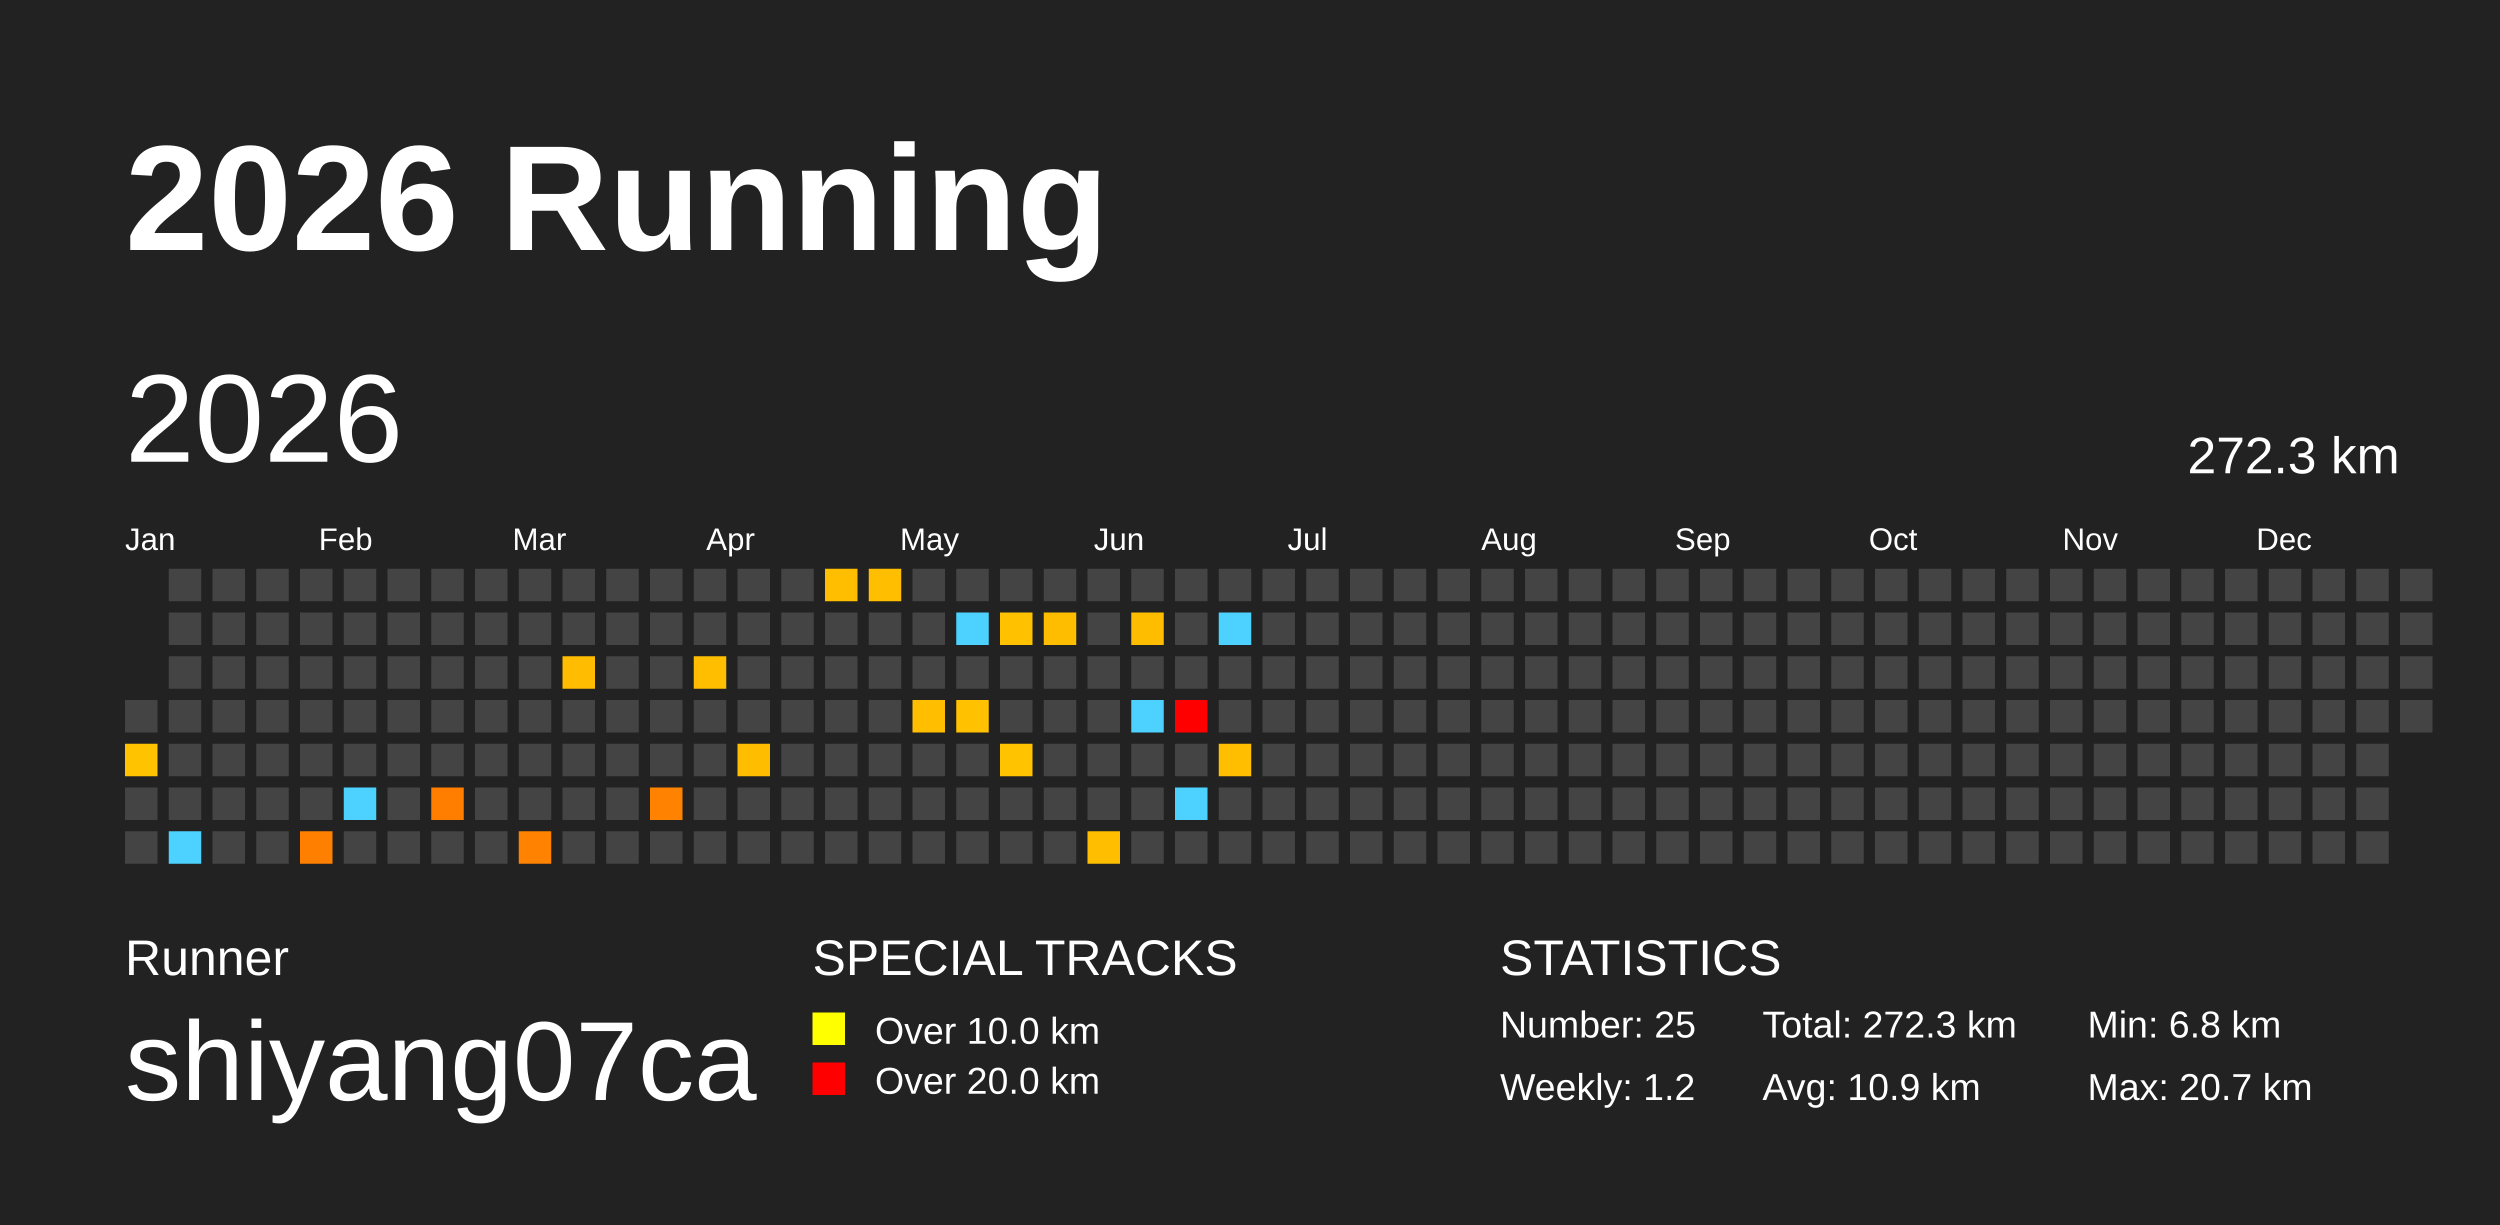
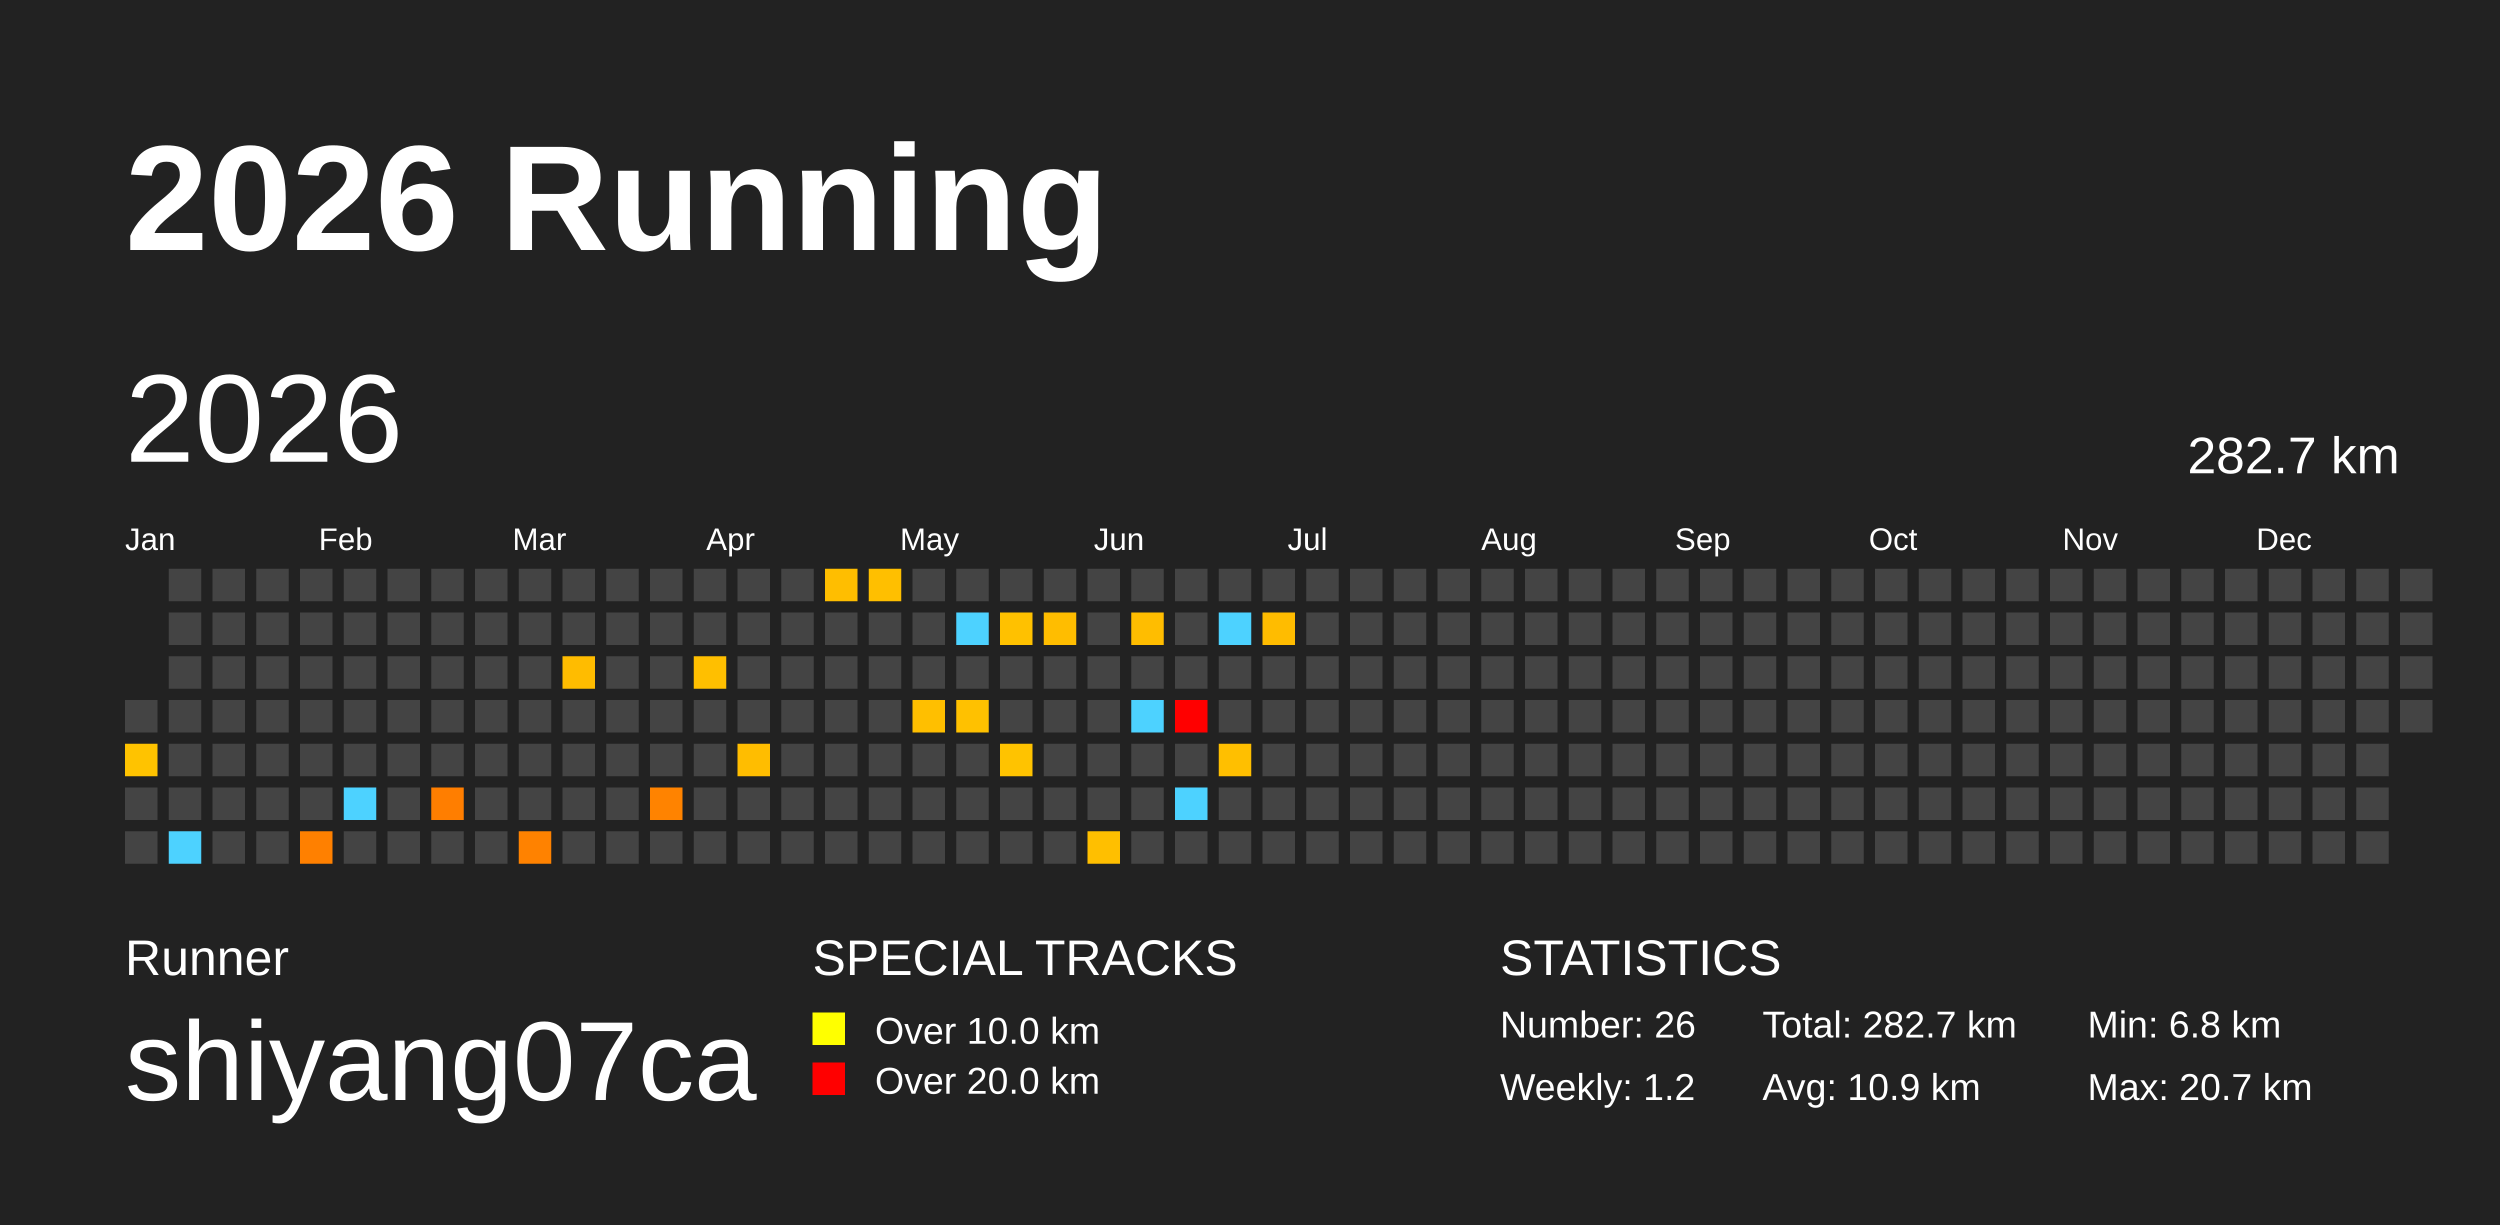
<svg xmlns="http://www.w3.org/2000/svg" baseProfile="full" height="98mm" version="1.1" viewBox="0,0,200,98" width="200mm">
  <defs>
    <pattern height="2" id="indoor-stripe" patternUnits="userSpaceOnUse" width="2">
      <line stroke="white" stroke-opacity="0.45" stroke-width="0.5" x1="0" x2="2" y1="2" y2="0" />
    </pattern>
  </defs>
  <rect fill="#222222" height="98" width="200" x="0" y="0" />
  <text fill="#FFFFFF" style="font-size:12px; font-family:Arial; font-weight:bold;" x="10" y="20">2026 Running</text>
  <text fill="#FFFFFF" style="font-size:4px; font-family:Arial" x="10" y="78">Runner</text>
  <text fill="#FFFFFF" style="font-size:9px; font-family:Arial" x="10" y="88">shiyang07ca</text>
  <text fill="#FFFFFF" style="font-size:4px; font-family:Arial" x="65" y="78">SPECIAL TRACKS</text>
  <rect fill="yellow" height="2.6" width="2.6" x="65" y="81" />
  <text fill="#FFFFFF" style="font-size:3px; font-family:Arial" x="70" y="83.5">Over 10.0 km</text>
  <rect fill="red" height="2.6" width="2.6" x="65" y="85" />
  <text fill="#FFFFFF" style="font-size:3px; font-family:Arial" x="70" y="87.5">Over 20.0 km</text>
  <text fill="#FFFFFF" style="font-size:4px; font-family:Arial" x="120" y="78">STATISTICS</text>
-   <text fill="#FFFFFF" style="font-size:3px; font-family:Arial" x="120" y="83">Number: 25</text>
+   <text fill="#FFFFFF" style="font-size:3px; font-family:Arial" x="120" y="83">Number: 26</text>
  <text fill="#FFFFFF" style="font-size:3px; font-family:Arial" x="120" y="88">Weekly: 1.2</text>
-   <text fill="#FFFFFF" style="font-size:3px; font-family:Arial" x="141" y="83">Total: 272.3 km</text>
+   <text fill="#FFFFFF" style="font-size:3px; font-family:Arial" x="141" y="83">Total: 282.7 km</text>
  <text fill="#FFFFFF" style="font-size:3px; font-family:Arial" x="141" y="88">Avg: 10.9 km</text>
  <text fill="#FFFFFF" style="font-size:3px; font-family:Arial" x="167" y="83">Min: 6.8 km</text>
  <text fill="#FFFFFF" style="font-size:3px; font-family:Arial" x="167" y="88">Max: 20.7 km</text>
  <text dominant-baseline="hanging" fill="#FFFFFF" style="font-size:10.0px; font-family:Arial;" x="10" y="30">2026</text>
-   <text dominant-baseline="hanging" fill="#FFFFFF" style="font-size:4.125px; font-family:Arial;" x="175" y="35">272.3 km</text>
+   <text dominant-baseline="hanging" fill="#FFFFFF" style="font-size:4.125px; font-family:Arial;" x="175" y="35">282.7 km</text>
  <text fill="#FFFFFF" style="font-size:2.5px; font-family:Arial" x="10.0" y="44">Jan</text>
  <text fill="#FFFFFF" style="font-size:2.5px; font-family:Arial" x="25.5" y="44">Feb</text>
  <text fill="#FFFFFF" style="font-size:2.5px; font-family:Arial" x="41.0" y="44">Mar</text>
  <text fill="#FFFFFF" style="font-size:2.5px; font-family:Arial" x="56.5" y="44">Apr</text>
  <text fill="#FFFFFF" style="font-size:2.5px; font-family:Arial" x="72.0" y="44">May</text>
  <text fill="#FFFFFF" style="font-size:2.5px; font-family:Arial" x="87.5" y="44">Jun</text>
  <text fill="#FFFFFF" style="font-size:2.5px; font-family:Arial" x="103.0" y="44">Jul</text>
  <text fill="#FFFFFF" style="font-size:2.5px; font-family:Arial" x="118.5" y="44">Aug</text>
  <text fill="#FFFFFF" style="font-size:2.5px; font-family:Arial" x="134.0" y="44">Sep</text>
  <text fill="#FFFFFF" style="font-size:2.5px; font-family:Arial" x="149.5" y="44">Oct</text>
  <text fill="#FFFFFF" style="font-size:2.5px; font-family:Arial" x="165.0" y="44">Nov</text>
  <text fill="#FFFFFF" style="font-size:2.5px; font-family:Arial" x="180.5" y="44">Dec</text>
  <rect fill="#444444" height="2.6" width="2.6" x="10.0" y="56.0" />
  <rect fill="#ffc300" height="2.6" width="2.6" x="10.0" y="59.5" />
  <rect fill="#444444" height="2.6" width="2.6" x="10.0" y="63.0" />
  <rect fill="#444444" height="2.6" width="2.6" x="10.0" y="66.5" />
  <rect fill="#444444" height="2.6" width="2.6" x="13.5" y="45.5" />
  <rect fill="#444444" height="2.6" width="2.6" x="13.5" y="49.0" />
  <rect fill="#444444" height="2.6" width="2.6" x="13.5" y="52.5" />
  <rect fill="#444444" height="2.6" width="2.6" x="13.5" y="56.0" />
  <rect fill="#444444" height="2.6" width="2.6" x="13.5" y="59.5" />
  <rect fill="#444444" height="2.6" width="2.6" x="13.5" y="63.0" />
  <rect fill="#4dd2ff" height="2.6" width="2.6" x="13.5" y="66.5" />
  <rect fill="#444444" height="2.6" width="2.6" x="17.0" y="45.5" />
  <rect fill="#444444" height="2.6" width="2.6" x="17.0" y="49.0" />
  <rect fill="#444444" height="2.6" width="2.6" x="17.0" y="52.5" />
  <rect fill="#444444" height="2.6" width="2.6" x="17.0" y="56.0" />
  <rect fill="#444444" height="2.6" width="2.6" x="17.0" y="59.5" />
  <rect fill="#444444" height="2.6" width="2.6" x="17.0" y="63.0" />
  <rect fill="#444444" height="2.6" width="2.6" x="17.0" y="66.5" />
  <rect fill="#444444" height="2.6" width="2.6" x="20.5" y="45.5" />
  <rect fill="#444444" height="2.6" width="2.6" x="20.5" y="49.0" />
  <rect fill="#444444" height="2.6" width="2.6" x="20.5" y="52.5" />
  <rect fill="#444444" height="2.6" width="2.6" x="20.5" y="56.0" />
  <rect fill="#444444" height="2.6" width="2.6" x="20.5" y="59.5" />
  <rect fill="#444444" height="2.6" width="2.6" x="20.5" y="63.0" />
  <rect fill="#444444" height="2.6" width="2.6" x="20.5" y="66.5" />
  <rect fill="#444444" height="2.6" width="2.6" x="24.0" y="45.5" />
  <rect fill="#444444" height="2.6" width="2.6" x="24.0" y="49.0" />
  <rect fill="#444444" height="2.6" width="2.6" x="24.0" y="52.5" />
  <rect fill="#444444" height="2.6" width="2.6" x="24.0" y="56.0" />
  <rect fill="#444444" height="2.6" width="2.6" x="24.0" y="59.5" />
  <rect fill="#444444" height="2.6" width="2.6" x="24.0" y="63.0" />
  <rect fill="#ff8000" height="2.6" width="2.6" x="24.0" y="66.5" />
  <rect fill="#444444" height="2.6" width="2.6" x="27.5" y="45.5" />
  <rect fill="#444444" height="2.6" width="2.6" x="27.5" y="49.0" />
  <rect fill="#444444" height="2.6" width="2.6" x="27.5" y="52.5" />
  <rect fill="#444444" height="2.6" width="2.6" x="27.5" y="56.0" />
  <rect fill="#444444" height="2.6" width="2.6" x="27.5" y="59.5" />
  <rect fill="#4dd2ff" height="2.6" width="2.6" x="27.5" y="63.0" />
  <rect fill="#444444" height="2.6" width="2.6" x="27.5" y="66.5" />
  <rect fill="#444444" height="2.6" width="2.6" x="31.0" y="45.5" />
  <rect fill="#444444" height="2.6" width="2.6" x="31.0" y="49.0" />
  <rect fill="#444444" height="2.6" width="2.6" x="31.0" y="52.5" />
  <rect fill="#444444" height="2.6" width="2.6" x="31.0" y="56.0" />
  <rect fill="#444444" height="2.6" width="2.6" x="31.0" y="59.5" />
  <rect fill="#444444" height="2.6" width="2.6" x="31.0" y="63.0" />
  <rect fill="#444444" height="2.6" width="2.6" x="31.0" y="66.5" />
  <rect fill="#444444" height="2.6" width="2.6" x="34.5" y="45.5" />
  <rect fill="#444444" height="2.6" width="2.6" x="34.5" y="49.0" />
  <rect fill="#444444" height="2.6" width="2.6" x="34.5" y="52.5" />
  <rect fill="#444444" height="2.6" width="2.6" x="34.5" y="56.0" />
  <rect fill="#444444" height="2.6" width="2.6" x="34.5" y="59.5" />
  <rect fill="#ff7e00" height="2.6" width="2.6" x="34.5" y="63.0" />
  <rect fill="#444444" height="2.6" width="2.6" x="34.5" y="66.5" />
  <rect fill="#444444" height="2.6" width="2.6" x="38.0" y="45.5" />
  <rect fill="#444444" height="2.6" width="2.6" x="38.0" y="49.0" />
  <rect fill="#444444" height="2.6" width="2.6" x="38.0" y="52.5" />
  <rect fill="#444444" height="2.6" width="2.6" x="38.0" y="56.0" />
  <rect fill="#444444" height="2.6" width="2.6" x="38.0" y="59.5" />
  <rect fill="#444444" height="2.6" width="2.6" x="38.0" y="63.0" />
  <rect fill="#444444" height="2.6" width="2.6" x="38.0" y="66.5" />
  <rect fill="#444444" height="2.6" width="2.6" x="41.5" y="45.5" />
  <rect fill="#444444" height="2.6" width="2.6" x="41.5" y="49.0" />
  <rect fill="#444444" height="2.6" width="2.6" x="41.5" y="52.5" />
  <rect fill="#444444" height="2.6" width="2.6" x="41.5" y="56.0" />
  <rect fill="#444444" height="2.6" width="2.6" x="41.5" y="59.5" />
  <rect fill="#444444" height="2.6" width="2.6" x="41.5" y="63.0" />
  <rect fill="#ff8200" height="2.6" width="2.6" x="41.5" y="66.5" />
  <rect fill="#444444" height="2.6" width="2.6" x="45.0" y="45.5" />
  <rect fill="#444444" height="2.6" width="2.6" x="45.0" y="49.0" />
  <rect fill="#ffbc00" height="2.6" width="2.6" x="45.0" y="52.5" />
  <rect fill="#444444" height="2.6" width="2.6" x="45.0" y="56.0" />
  <rect fill="#444444" height="2.6" width="2.6" x="45.0" y="59.5" />
  <rect fill="#444444" height="2.6" width="2.6" x="45.0" y="63.0" />
  <rect fill="#444444" height="2.6" width="2.6" x="45.0" y="66.5" />
  <rect fill="#444444" height="2.6" width="2.6" x="48.5" y="45.5" />
  <rect fill="#444444" height="2.6" width="2.6" x="48.5" y="49.0" />
  <rect fill="#444444" height="2.6" width="2.6" x="48.5" y="52.5" />
  <rect fill="#444444" height="2.6" width="2.6" x="48.5" y="56.0" />
  <rect fill="#444444" height="2.6" width="2.6" x="48.5" y="59.5" />
  <rect fill="#444444" height="2.6" width="2.6" x="48.5" y="63.0" />
  <rect fill="#444444" height="2.6" width="2.6" x="48.5" y="66.5" />
  <rect fill="#444444" height="2.6" width="2.6" x="52.0" y="45.5" />
  <rect fill="#444444" height="2.6" width="2.6" x="52.0" y="49.0" />
  <rect fill="#444444" height="2.6" width="2.6" x="52.0" y="52.5" />
  <rect fill="#444444" height="2.6" width="2.6" x="52.0" y="56.0" />
  <rect fill="#444444" height="2.6" width="2.6" x="52.0" y="59.5" />
  <rect fill="#ff8300" height="2.6" width="2.6" x="52.0" y="63.0" />
  <rect fill="#444444" height="2.6" width="2.6" x="52.0" y="66.5" />
  <rect fill="#444444" height="2.6" width="2.6" x="55.5" y="45.5" />
  <rect fill="#444444" height="2.6" width="2.6" x="55.5" y="49.0" />
  <rect fill="#ffbf00" height="2.6" width="2.6" x="55.5" y="52.5" />
  <rect fill="#444444" height="2.6" width="2.6" x="55.5" y="56.0" />
  <rect fill="#444444" height="2.6" width="2.6" x="55.5" y="59.5" />
  <rect fill="#444444" height="2.6" width="2.6" x="55.5" y="63.0" />
  <rect fill="#444444" height="2.6" width="2.6" x="55.5" y="66.5" />
  <rect fill="#444444" height="2.6" width="2.6" x="59.0" y="45.5" />
  <rect fill="#444444" height="2.6" width="2.6" x="59.0" y="49.0" />
  <rect fill="#444444" height="2.6" width="2.6" x="59.0" y="52.5" />
  <rect fill="#444444" height="2.6" width="2.6" x="59.0" y="56.0" />
  <rect fill="#ffbd00" height="2.6" width="2.6" x="59.0" y="59.5" />
  <rect fill="#444444" height="2.6" width="2.6" x="59.0" y="63.0" />
  <rect fill="#444444" height="2.6" width="2.6" x="59.0" y="66.5" />
  <rect fill="#444444" height="2.6" width="2.6" x="62.5" y="45.5" />
  <rect fill="#444444" height="2.6" width="2.6" x="62.5" y="49.0" />
  <rect fill="#444444" height="2.6" width="2.6" x="62.5" y="52.5" />
  <rect fill="#444444" height="2.6" width="2.6" x="62.5" y="56.0" />
  <rect fill="#444444" height="2.6" width="2.6" x="62.5" y="59.5" />
  <rect fill="#444444" height="2.6" width="2.6" x="62.5" y="63.0" />
  <rect fill="#444444" height="2.6" width="2.6" x="62.5" y="66.5" />
  <rect fill="#ffbe00" height="2.6" width="2.6" x="66.0" y="45.5" />
  <rect fill="#444444" height="2.6" width="2.6" x="66.0" y="49.0" />
  <rect fill="#444444" height="2.6" width="2.6" x="66.0" y="52.5" />
  <rect fill="#444444" height="2.6" width="2.6" x="66.0" y="56.0" />
  <rect fill="#444444" height="2.6" width="2.6" x="66.0" y="59.5" />
  <rect fill="#444444" height="2.6" width="2.6" x="66.0" y="63.0" />
  <rect fill="#444444" height="2.6" width="2.6" x="66.0" y="66.5" />
  <rect fill="#ffbf00" height="2.6" width="2.6" x="69.5" y="45.5" />
  <rect fill="#444444" height="2.6" width="2.6" x="69.5" y="49.0" />
  <rect fill="#444444" height="2.6" width="2.6" x="69.5" y="52.5" />
  <rect fill="#444444" height="2.6" width="2.6" x="69.5" y="56.0" />
  <rect fill="#444444" height="2.6" width="2.6" x="69.5" y="59.5" />
  <rect fill="#444444" height="2.6" width="2.6" x="69.5" y="63.0" />
  <rect fill="#444444" height="2.6" width="2.6" x="69.5" y="66.5" />
  <rect fill="#444444" height="2.6" width="2.6" x="73.0" y="45.5" />
  <rect fill="#444444" height="2.6" width="2.6" x="73.0" y="49.0" />
  <rect fill="#444444" height="2.6" width="2.6" x="73.0" y="52.5" />
  <rect fill="#ffbf00" height="2.6" width="2.6" x="73.0" y="56.0" />
  <rect fill="#444444" height="2.6" width="2.6" x="73.0" y="59.5" />
  <rect fill="#444444" height="2.6" width="2.6" x="73.0" y="63.0" />
  <rect fill="#444444" height="2.6" width="2.6" x="73.0" y="66.5" />
  <rect fill="#444444" height="2.6" width="2.6" x="76.5" y="45.5" />
  <rect fill="#4dd2ff" height="2.6" width="2.6" x="76.5" y="49.0" />
  <rect fill="#444444" height="2.6" width="2.6" x="76.5" y="52.5" />
  <rect fill="#ffc100" height="2.6" width="2.6" x="76.5" y="56.0" />
  <rect fill="#444444" height="2.6" width="2.6" x="76.5" y="59.5" />
  <rect fill="#444444" height="2.6" width="2.6" x="76.5" y="63.0" />
  <rect fill="#444444" height="2.6" width="2.6" x="76.5" y="66.5" />
  <rect fill="#444444" height="2.6" width="2.6" x="80.0" y="45.5" />
  <rect fill="#ffc100" height="2.6" width="2.6" x="80.0" y="49.0" />
  <rect fill="#444444" height="2.6" width="2.6" x="80.0" y="52.5" />
  <rect fill="#444444" height="2.6" width="2.6" x="80.0" y="56.0" />
  <rect fill="#ffc300" height="2.6" width="2.6" x="80.0" y="59.5" />
  <rect fill="#444444" height="2.6" width="2.6" x="80.0" y="63.0" />
  <rect fill="#444444" height="2.6" width="2.6" x="80.0" y="66.5" />
  <rect fill="#444444" height="2.6" width="2.6" x="83.5" y="45.5" />
  <rect fill="#ffbd00" height="2.6" width="2.6" x="83.5" y="49.0" />
  <rect fill="#444444" height="2.6" width="2.6" x="83.5" y="52.5" />
  <rect fill="#444444" height="2.6" width="2.6" x="83.5" y="56.0" />
  <rect fill="#444444" height="2.6" width="2.6" x="83.5" y="59.5" />
  <rect fill="#444444" height="2.6" width="2.6" x="83.5" y="63.0" />
  <rect fill="#444444" height="2.6" width="2.6" x="83.5" y="66.5" />
  <rect fill="#444444" height="2.6" width="2.6" x="87.0" y="45.5" />
  <rect fill="#444444" height="2.6" width="2.6" x="87.0" y="49.0" />
  <rect fill="#444444" height="2.6" width="2.6" x="87.0" y="52.5" />
  <rect fill="#444444" height="2.6" width="2.6" x="87.0" y="56.0" />
  <rect fill="#444444" height="2.6" width="2.6" x="87.0" y="59.5" />
  <rect fill="#444444" height="2.6" width="2.6" x="87.0" y="63.0" />
  <rect fill="#ffbf00" height="2.6" width="2.6" x="87.0" y="66.5" />
  <rect fill="#444444" height="2.6" width="2.6" x="90.5" y="45.5" />
  <rect fill="#ffbd00" height="2.6" width="2.6" x="90.5" y="49.0" />
  <rect fill="#444444" height="2.6" width="2.6" x="90.5" y="52.5" />
  <rect fill="#4dd2ff" height="2.6" width="2.6" x="90.5" y="56.0" />
  <rect fill="#444444" height="2.6" width="2.6" x="90.5" y="59.5" />
  <rect fill="#444444" height="2.6" width="2.6" x="90.5" y="63.0" />
  <rect fill="#444444" height="2.6" width="2.6" x="90.5" y="66.5" />
  <rect fill="#444444" height="2.6" width="2.6" x="94.0" y="45.5" />
  <rect fill="#444444" height="2.6" width="2.6" x="94.0" y="49.0" />
  <rect fill="#444444" height="2.6" width="2.6" x="94.0" y="52.5" />
  <rect fill="red" height="2.6" width="2.6" x="94.0" y="56.0" />
  <rect fill="#444444" height="2.6" width="2.6" x="94.0" y="59.5" />
  <rect fill="#4dd2ff" height="2.6" width="2.6" x="94.0" y="63.0" />
  <rect fill="#444444" height="2.6" width="2.6" x="94.0" y="66.5" />
  <rect fill="#444444" height="2.6" width="2.6" x="97.5" y="45.5" />
  <rect fill="#4dd2ff" height="2.6" width="2.6" x="97.5" y="49.0" />
  <rect fill="#444444" height="2.6" width="2.6" x="97.5" y="52.5" />
  <rect fill="#444444" height="2.6" width="2.6" x="97.5" y="56.0" />
  <rect fill="#ffbf00" height="2.6" width="2.6" x="97.5" y="59.5" />
  <rect fill="#444444" height="2.6" width="2.6" x="97.5" y="63.0" />
  <rect fill="#444444" height="2.6" width="2.6" x="97.5" y="66.5" />
  <rect fill="#444444" height="2.6" width="2.6" x="101.0" y="45.5" />
-   <rect fill="#444444" height="2.6" width="2.6" x="101.0" y="49.0" />
+   <rect fill="#ffbc00" height="2.6" width="2.6" x="101.0" y="49.0" />
  <rect fill="#444444" height="2.6" width="2.6" x="101.0" y="52.5" />
  <rect fill="#444444" height="2.6" width="2.6" x="101.0" y="56.0" />
  <rect fill="#444444" height="2.6" width="2.6" x="101.0" y="59.5" />
  <rect fill="#444444" height="2.6" width="2.6" x="101.0" y="63.0" />
  <rect fill="#444444" height="2.6" width="2.6" x="101.0" y="66.5" />
  <rect fill="#444444" height="2.6" width="2.6" x="104.5" y="45.5" />
  <rect fill="#444444" height="2.6" width="2.6" x="104.5" y="49.0" />
  <rect fill="#444444" height="2.6" width="2.6" x="104.5" y="52.5" />
  <rect fill="#444444" height="2.6" width="2.6" x="104.5" y="56.0" />
  <rect fill="#444444" height="2.6" width="2.6" x="104.5" y="59.5" />
  <rect fill="#444444" height="2.6" width="2.6" x="104.5" y="63.0" />
  <rect fill="#444444" height="2.6" width="2.6" x="104.5" y="66.5" />
  <rect fill="#444444" height="2.6" width="2.6" x="108.0" y="45.5" />
  <rect fill="#444444" height="2.6" width="2.6" x="108.0" y="49.0" />
  <rect fill="#444444" height="2.6" width="2.6" x="108.0" y="52.5" />
  <rect fill="#444444" height="2.6" width="2.6" x="108.0" y="56.0" />
  <rect fill="#444444" height="2.6" width="2.6" x="108.0" y="59.5" />
  <rect fill="#444444" height="2.6" width="2.6" x="108.0" y="63.0" />
  <rect fill="#444444" height="2.6" width="2.6" x="108.0" y="66.5" />
  <rect fill="#444444" height="2.6" width="2.6" x="111.5" y="45.5" />
  <rect fill="#444444" height="2.6" width="2.6" x="111.5" y="49.0" />
  <rect fill="#444444" height="2.6" width="2.6" x="111.5" y="52.5" />
  <rect fill="#444444" height="2.6" width="2.6" x="111.5" y="56.0" />
  <rect fill="#444444" height="2.6" width="2.6" x="111.5" y="59.5" />
  <rect fill="#444444" height="2.6" width="2.6" x="111.5" y="63.0" />
  <rect fill="#444444" height="2.6" width="2.6" x="111.5" y="66.5" />
  <rect fill="#444444" height="2.6" width="2.6" x="115.0" y="45.5" />
  <rect fill="#444444" height="2.6" width="2.6" x="115.0" y="49.0" />
  <rect fill="#444444" height="2.6" width="2.6" x="115.0" y="52.5" />
  <rect fill="#444444" height="2.6" width="2.6" x="115.0" y="56.0" />
  <rect fill="#444444" height="2.6" width="2.6" x="115.0" y="59.5" />
  <rect fill="#444444" height="2.6" width="2.6" x="115.0" y="63.0" />
  <rect fill="#444444" height="2.6" width="2.6" x="115.0" y="66.5" />
  <rect fill="#444444" height="2.6" width="2.6" x="118.5" y="45.5" />
  <rect fill="#444444" height="2.6" width="2.6" x="118.5" y="49.0" />
  <rect fill="#444444" height="2.6" width="2.6" x="118.5" y="52.5" />
  <rect fill="#444444" height="2.6" width="2.6" x="118.5" y="56.0" />
  <rect fill="#444444" height="2.6" width="2.6" x="118.5" y="59.5" />
  <rect fill="#444444" height="2.6" width="2.6" x="118.5" y="63.0" />
  <rect fill="#444444" height="2.6" width="2.6" x="118.5" y="66.5" />
  <rect fill="#444444" height="2.6" width="2.6" x="122.0" y="45.5" />
  <rect fill="#444444" height="2.6" width="2.6" x="122.0" y="49.0" />
  <rect fill="#444444" height="2.6" width="2.6" x="122.0" y="52.5" />
  <rect fill="#444444" height="2.6" width="2.6" x="122.0" y="56.0" />
  <rect fill="#444444" height="2.6" width="2.6" x="122.0" y="59.5" />
  <rect fill="#444444" height="2.6" width="2.6" x="122.0" y="63.0" />
  <rect fill="#444444" height="2.6" width="2.6" x="122.0" y="66.5" />
  <rect fill="#444444" height="2.6" width="2.6" x="125.5" y="45.5" />
  <rect fill="#444444" height="2.6" width="2.6" x="125.5" y="49.0" />
  <rect fill="#444444" height="2.6" width="2.6" x="125.5" y="52.5" />
  <rect fill="#444444" height="2.6" width="2.6" x="125.5" y="56.0" />
  <rect fill="#444444" height="2.6" width="2.6" x="125.5" y="59.5" />
  <rect fill="#444444" height="2.6" width="2.6" x="125.5" y="63.0" />
  <rect fill="#444444" height="2.6" width="2.6" x="125.5" y="66.5" />
  <rect fill="#444444" height="2.6" width="2.6" x="129.0" y="45.5" />
  <rect fill="#444444" height="2.6" width="2.6" x="129.0" y="49.0" />
  <rect fill="#444444" height="2.6" width="2.6" x="129.0" y="52.5" />
  <rect fill="#444444" height="2.6" width="2.6" x="129.0" y="56.0" />
  <rect fill="#444444" height="2.6" width="2.6" x="129.0" y="59.5" />
  <rect fill="#444444" height="2.6" width="2.6" x="129.0" y="63.0" />
  <rect fill="#444444" height="2.6" width="2.6" x="129.0" y="66.5" />
  <rect fill="#444444" height="2.6" width="2.6" x="132.5" y="45.5" />
  <rect fill="#444444" height="2.6" width="2.6" x="132.5" y="49.0" />
  <rect fill="#444444" height="2.6" width="2.6" x="132.5" y="52.5" />
  <rect fill="#444444" height="2.6" width="2.6" x="132.5" y="56.0" />
  <rect fill="#444444" height="2.6" width="2.6" x="132.5" y="59.5" />
  <rect fill="#444444" height="2.6" width="2.6" x="132.5" y="63.0" />
  <rect fill="#444444" height="2.6" width="2.6" x="132.5" y="66.5" />
  <rect fill="#444444" height="2.6" width="2.6" x="136.0" y="45.5" />
  <rect fill="#444444" height="2.6" width="2.6" x="136.0" y="49.0" />
  <rect fill="#444444" height="2.6" width="2.6" x="136.0" y="52.5" />
  <rect fill="#444444" height="2.6" width="2.6" x="136.0" y="56.0" />
  <rect fill="#444444" height="2.6" width="2.6" x="136.0" y="59.5" />
  <rect fill="#444444" height="2.6" width="2.6" x="136.0" y="63.0" />
  <rect fill="#444444" height="2.6" width="2.6" x="136.0" y="66.5" />
  <rect fill="#444444" height="2.6" width="2.6" x="139.5" y="45.5" />
  <rect fill="#444444" height="2.6" width="2.6" x="139.5" y="49.0" />
  <rect fill="#444444" height="2.6" width="2.6" x="139.5" y="52.5" />
  <rect fill="#444444" height="2.6" width="2.6" x="139.5" y="56.0" />
  <rect fill="#444444" height="2.6" width="2.6" x="139.5" y="59.5" />
  <rect fill="#444444" height="2.6" width="2.6" x="139.5" y="63.0" />
  <rect fill="#444444" height="2.6" width="2.6" x="139.5" y="66.5" />
  <rect fill="#444444" height="2.6" width="2.6" x="143.0" y="45.5" />
  <rect fill="#444444" height="2.6" width="2.6" x="143.0" y="49.0" />
  <rect fill="#444444" height="2.6" width="2.6" x="143.0" y="52.5" />
  <rect fill="#444444" height="2.6" width="2.6" x="143.0" y="56.0" />
  <rect fill="#444444" height="2.6" width="2.6" x="143.0" y="59.5" />
  <rect fill="#444444" height="2.6" width="2.6" x="143.0" y="63.0" />
  <rect fill="#444444" height="2.6" width="2.6" x="143.0" y="66.5" />
  <rect fill="#444444" height="2.6" width="2.6" x="146.5" y="45.5" />
  <rect fill="#444444" height="2.6" width="2.6" x="146.5" y="49.0" />
  <rect fill="#444444" height="2.6" width="2.6" x="146.5" y="52.5" />
  <rect fill="#444444" height="2.6" width="2.6" x="146.5" y="56.0" />
  <rect fill="#444444" height="2.6" width="2.6" x="146.5" y="59.5" />
  <rect fill="#444444" height="2.6" width="2.6" x="146.5" y="63.0" />
  <rect fill="#444444" height="2.6" width="2.6" x="146.5" y="66.5" />
  <rect fill="#444444" height="2.6" width="2.6" x="150.0" y="45.5" />
  <rect fill="#444444" height="2.6" width="2.6" x="150.0" y="49.0" />
  <rect fill="#444444" height="2.6" width="2.6" x="150.0" y="52.5" />
  <rect fill="#444444" height="2.6" width="2.6" x="150.0" y="56.0" />
  <rect fill="#444444" height="2.6" width="2.6" x="150.0" y="59.5" />
  <rect fill="#444444" height="2.6" width="2.6" x="150.0" y="63.0" />
  <rect fill="#444444" height="2.6" width="2.6" x="150.0" y="66.5" />
  <rect fill="#444444" height="2.6" width="2.6" x="153.5" y="45.5" />
  <rect fill="#444444" height="2.6" width="2.6" x="153.5" y="49.0" />
  <rect fill="#444444" height="2.6" width="2.6" x="153.5" y="52.5" />
  <rect fill="#444444" height="2.6" width="2.6" x="153.5" y="56.0" />
  <rect fill="#444444" height="2.6" width="2.6" x="153.5" y="59.5" />
  <rect fill="#444444" height="2.6" width="2.6" x="153.5" y="63.0" />
  <rect fill="#444444" height="2.6" width="2.6" x="153.5" y="66.5" />
  <rect fill="#444444" height="2.6" width="2.6" x="157.0" y="45.5" />
  <rect fill="#444444" height="2.6" width="2.6" x="157.0" y="49.0" />
  <rect fill="#444444" height="2.6" width="2.6" x="157.0" y="52.5" />
  <rect fill="#444444" height="2.6" width="2.6" x="157.0" y="56.0" />
  <rect fill="#444444" height="2.6" width="2.6" x="157.0" y="59.5" />
  <rect fill="#444444" height="2.6" width="2.6" x="157.0" y="63.0" />
  <rect fill="#444444" height="2.6" width="2.6" x="157.0" y="66.5" />
  <rect fill="#444444" height="2.6" width="2.6" x="160.5" y="45.5" />
  <rect fill="#444444" height="2.6" width="2.6" x="160.5" y="49.0" />
  <rect fill="#444444" height="2.6" width="2.6" x="160.5" y="52.5" />
  <rect fill="#444444" height="2.6" width="2.6" x="160.5" y="56.0" />
  <rect fill="#444444" height="2.6" width="2.6" x="160.5" y="59.5" />
  <rect fill="#444444" height="2.6" width="2.6" x="160.5" y="63.0" />
  <rect fill="#444444" height="2.6" width="2.6" x="160.5" y="66.5" />
  <rect fill="#444444" height="2.6" width="2.6" x="164.0" y="45.5" />
  <rect fill="#444444" height="2.6" width="2.6" x="164.0" y="49.0" />
  <rect fill="#444444" height="2.6" width="2.6" x="164.0" y="52.5" />
  <rect fill="#444444" height="2.6" width="2.6" x="164.0" y="56.0" />
  <rect fill="#444444" height="2.6" width="2.6" x="164.0" y="59.5" />
  <rect fill="#444444" height="2.6" width="2.6" x="164.0" y="63.0" />
  <rect fill="#444444" height="2.6" width="2.6" x="164.0" y="66.5" />
  <rect fill="#444444" height="2.6" width="2.6" x="167.5" y="45.5" />
  <rect fill="#444444" height="2.6" width="2.6" x="167.5" y="49.0" />
  <rect fill="#444444" height="2.6" width="2.6" x="167.5" y="52.5" />
  <rect fill="#444444" height="2.6" width="2.6" x="167.5" y="56.0" />
  <rect fill="#444444" height="2.6" width="2.6" x="167.5" y="59.5" />
  <rect fill="#444444" height="2.6" width="2.6" x="167.5" y="63.0" />
  <rect fill="#444444" height="2.6" width="2.6" x="167.5" y="66.5" />
  <rect fill="#444444" height="2.6" width="2.6" x="171.0" y="45.5" />
  <rect fill="#444444" height="2.6" width="2.6" x="171.0" y="49.0" />
  <rect fill="#444444" height="2.6" width="2.6" x="171.0" y="52.5" />
  <rect fill="#444444" height="2.6" width="2.6" x="171.0" y="56.0" />
  <rect fill="#444444" height="2.6" width="2.6" x="171.0" y="59.5" />
  <rect fill="#444444" height="2.6" width="2.6" x="171.0" y="63.0" />
  <rect fill="#444444" height="2.6" width="2.6" x="171.0" y="66.5" />
  <rect fill="#444444" height="2.6" width="2.6" x="174.5" y="45.5" />
  <rect fill="#444444" height="2.6" width="2.6" x="174.5" y="49.0" />
  <rect fill="#444444" height="2.6" width="2.6" x="174.5" y="52.5" />
  <rect fill="#444444" height="2.6" width="2.6" x="174.5" y="56.0" />
  <rect fill="#444444" height="2.6" width="2.6" x="174.5" y="59.5" />
  <rect fill="#444444" height="2.6" width="2.6" x="174.5" y="63.0" />
  <rect fill="#444444" height="2.6" width="2.6" x="174.5" y="66.5" />
  <rect fill="#444444" height="2.6" width="2.6" x="178.0" y="45.5" />
  <rect fill="#444444" height="2.6" width="2.6" x="178.0" y="49.0" />
  <rect fill="#444444" height="2.6" width="2.6" x="178.0" y="52.5" />
  <rect fill="#444444" height="2.6" width="2.6" x="178.0" y="56.0" />
  <rect fill="#444444" height="2.6" width="2.6" x="178.0" y="59.5" />
  <rect fill="#444444" height="2.6" width="2.6" x="178.0" y="63.0" />
  <rect fill="#444444" height="2.6" width="2.6" x="178.0" y="66.5" />
  <rect fill="#444444" height="2.6" width="2.6" x="181.5" y="45.5" />
  <rect fill="#444444" height="2.6" width="2.6" x="181.5" y="49.0" />
  <rect fill="#444444" height="2.6" width="2.6" x="181.5" y="52.5" />
  <rect fill="#444444" height="2.6" width="2.6" x="181.5" y="56.0" />
  <rect fill="#444444" height="2.6" width="2.6" x="181.5" y="59.5" />
  <rect fill="#444444" height="2.6" width="2.6" x="181.5" y="63.0" />
  <rect fill="#444444" height="2.6" width="2.6" x="181.5" y="66.5" />
  <rect fill="#444444" height="2.6" width="2.6" x="185.0" y="45.5" />
  <rect fill="#444444" height="2.6" width="2.6" x="185.0" y="49.0" />
  <rect fill="#444444" height="2.6" width="2.6" x="185.0" y="52.5" />
  <rect fill="#444444" height="2.6" width="2.6" x="185.0" y="56.0" />
  <rect fill="#444444" height="2.6" width="2.6" x="185.0" y="59.5" />
  <rect fill="#444444" height="2.6" width="2.6" x="185.0" y="63.0" />
  <rect fill="#444444" height="2.6" width="2.6" x="185.0" y="66.5" />
  <rect fill="#444444" height="2.6" width="2.6" x="188.5" y="45.5" />
  <rect fill="#444444" height="2.6" width="2.6" x="188.5" y="49.0" />
  <rect fill="#444444" height="2.6" width="2.6" x="188.5" y="52.5" />
  <rect fill="#444444" height="2.6" width="2.6" x="188.5" y="56.0" />
  <rect fill="#444444" height="2.6" width="2.6" x="188.5" y="59.5" />
  <rect fill="#444444" height="2.6" width="2.6" x="188.5" y="63.0" />
  <rect fill="#444444" height="2.6" width="2.6" x="188.5" y="66.5" />
  <rect fill="#444444" height="2.6" width="2.6" x="192.0" y="45.5" />
  <rect fill="#444444" height="2.6" width="2.6" x="192.0" y="49.0" />
  <rect fill="#444444" height="2.6" width="2.6" x="192.0" y="52.5" />
  <rect fill="#444444" height="2.6" width="2.6" x="192.0" y="56.0" />
</svg>
